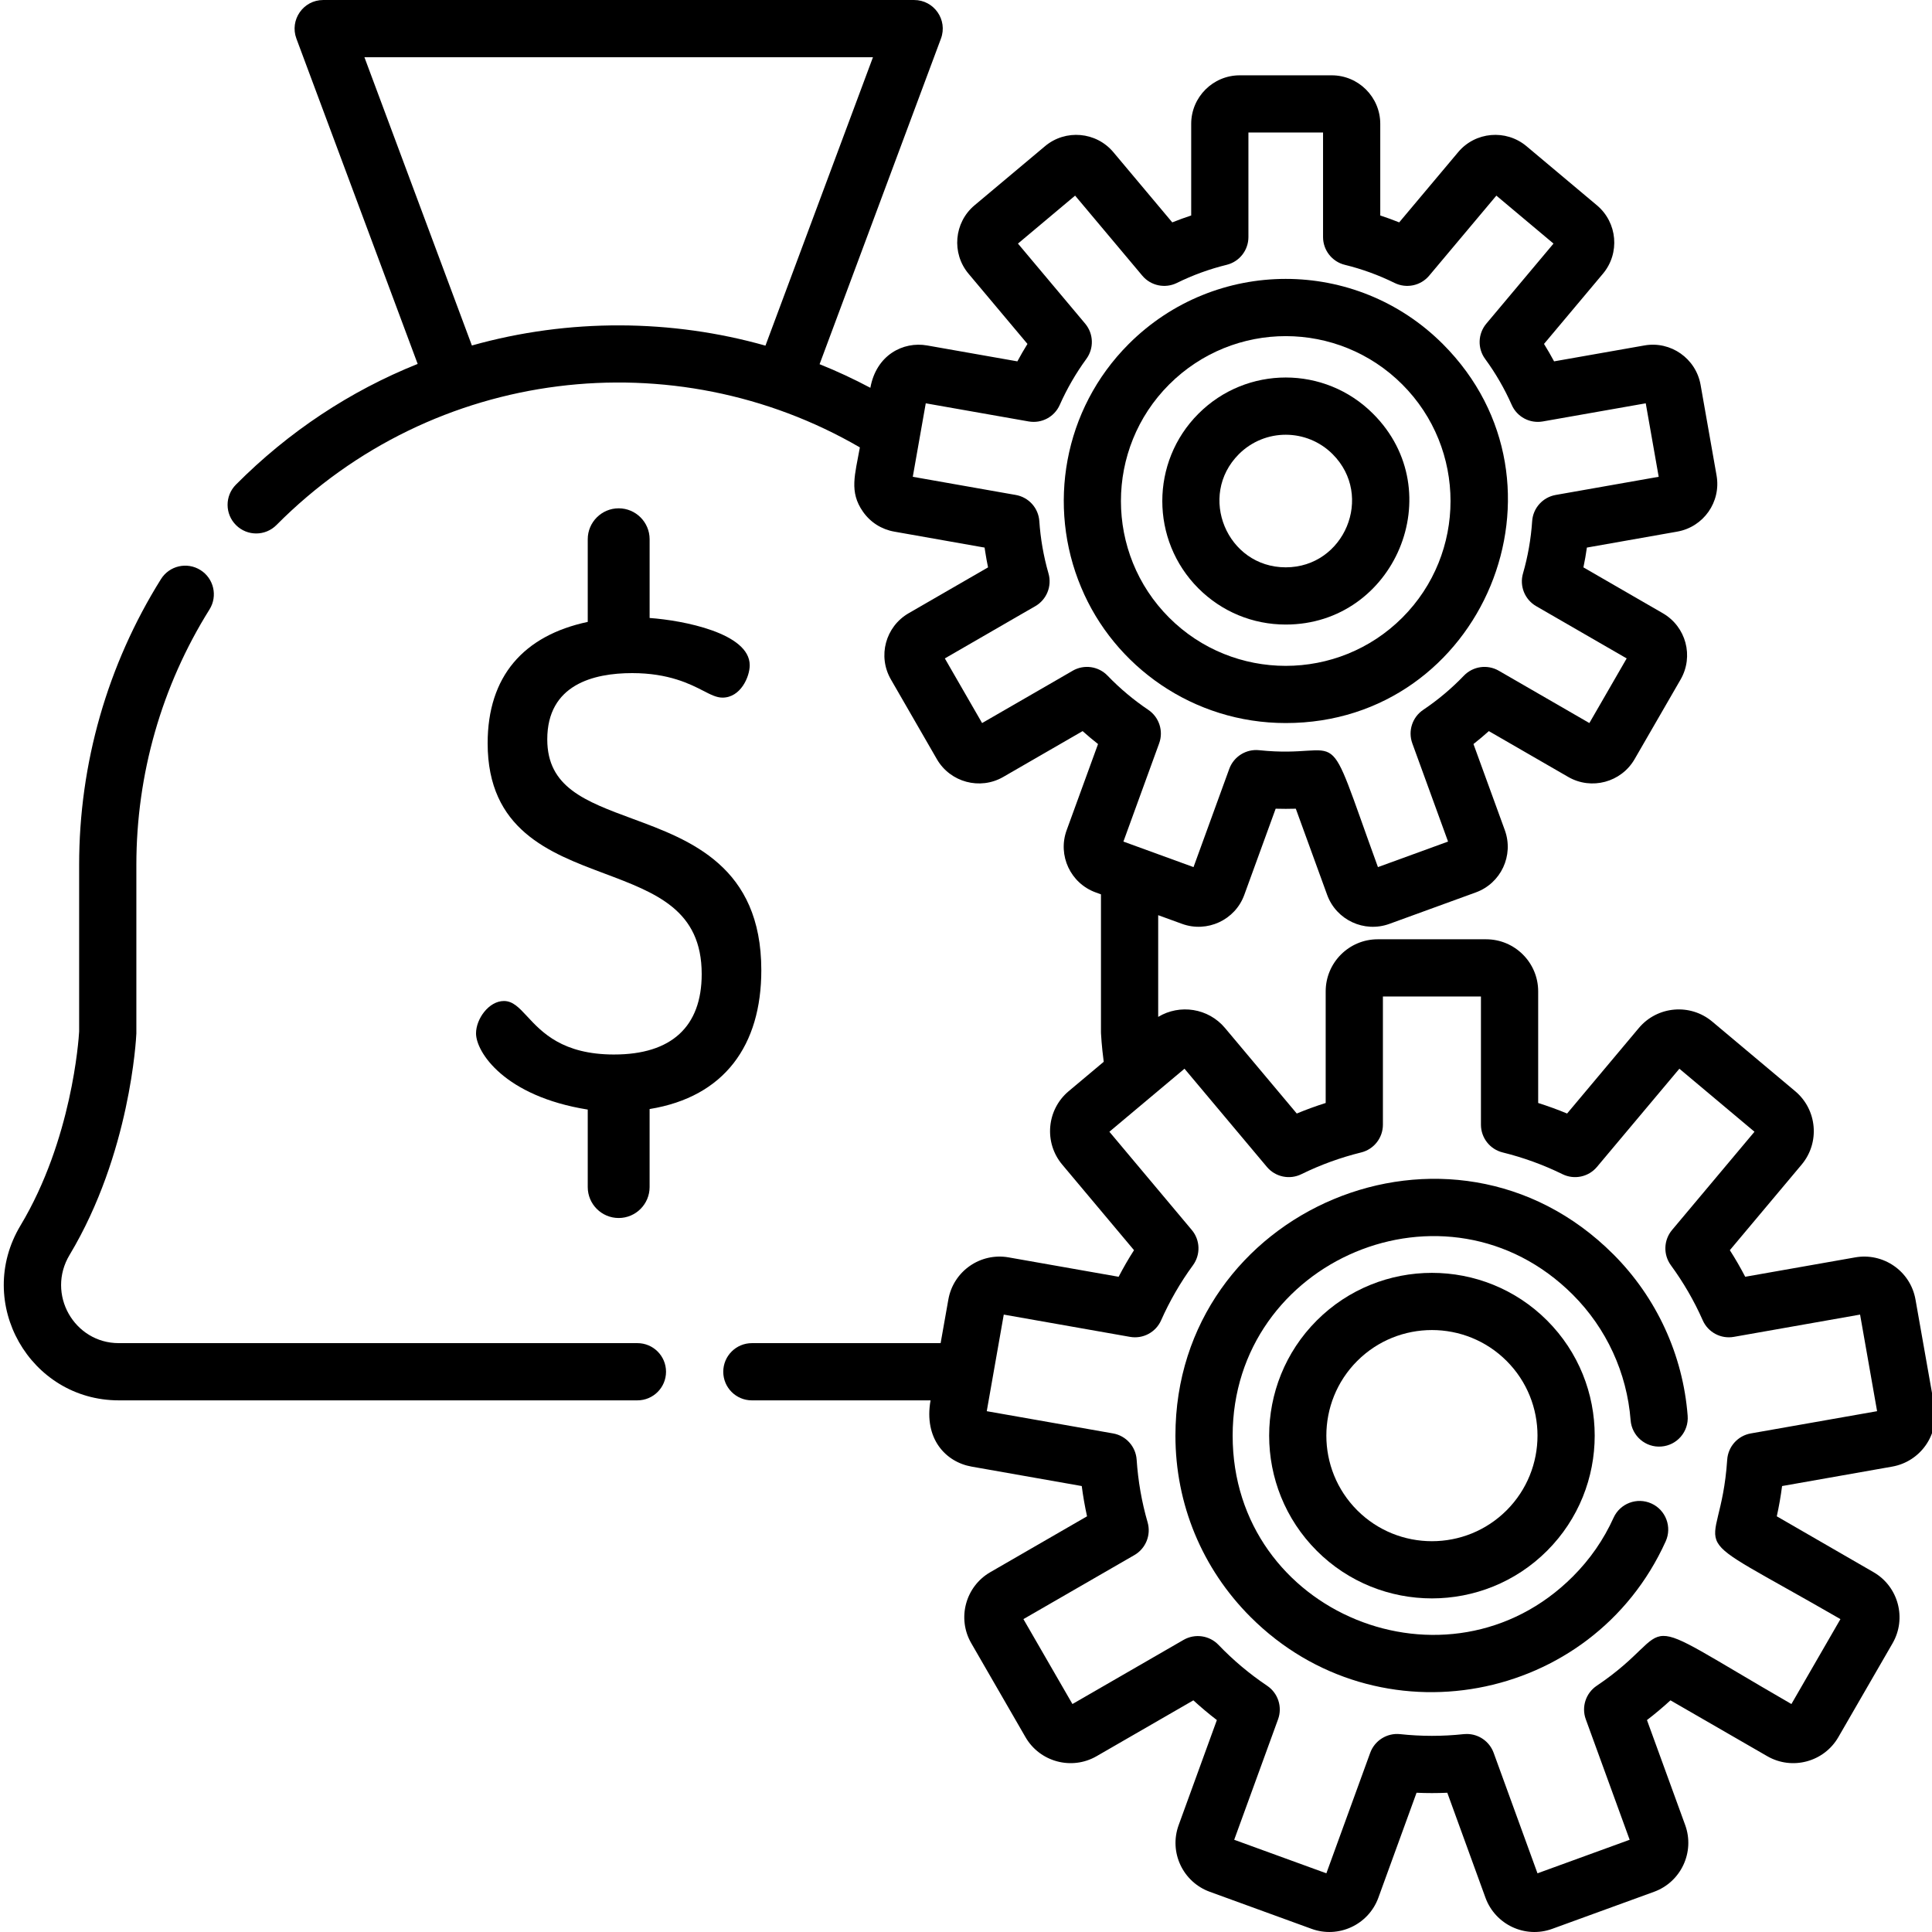
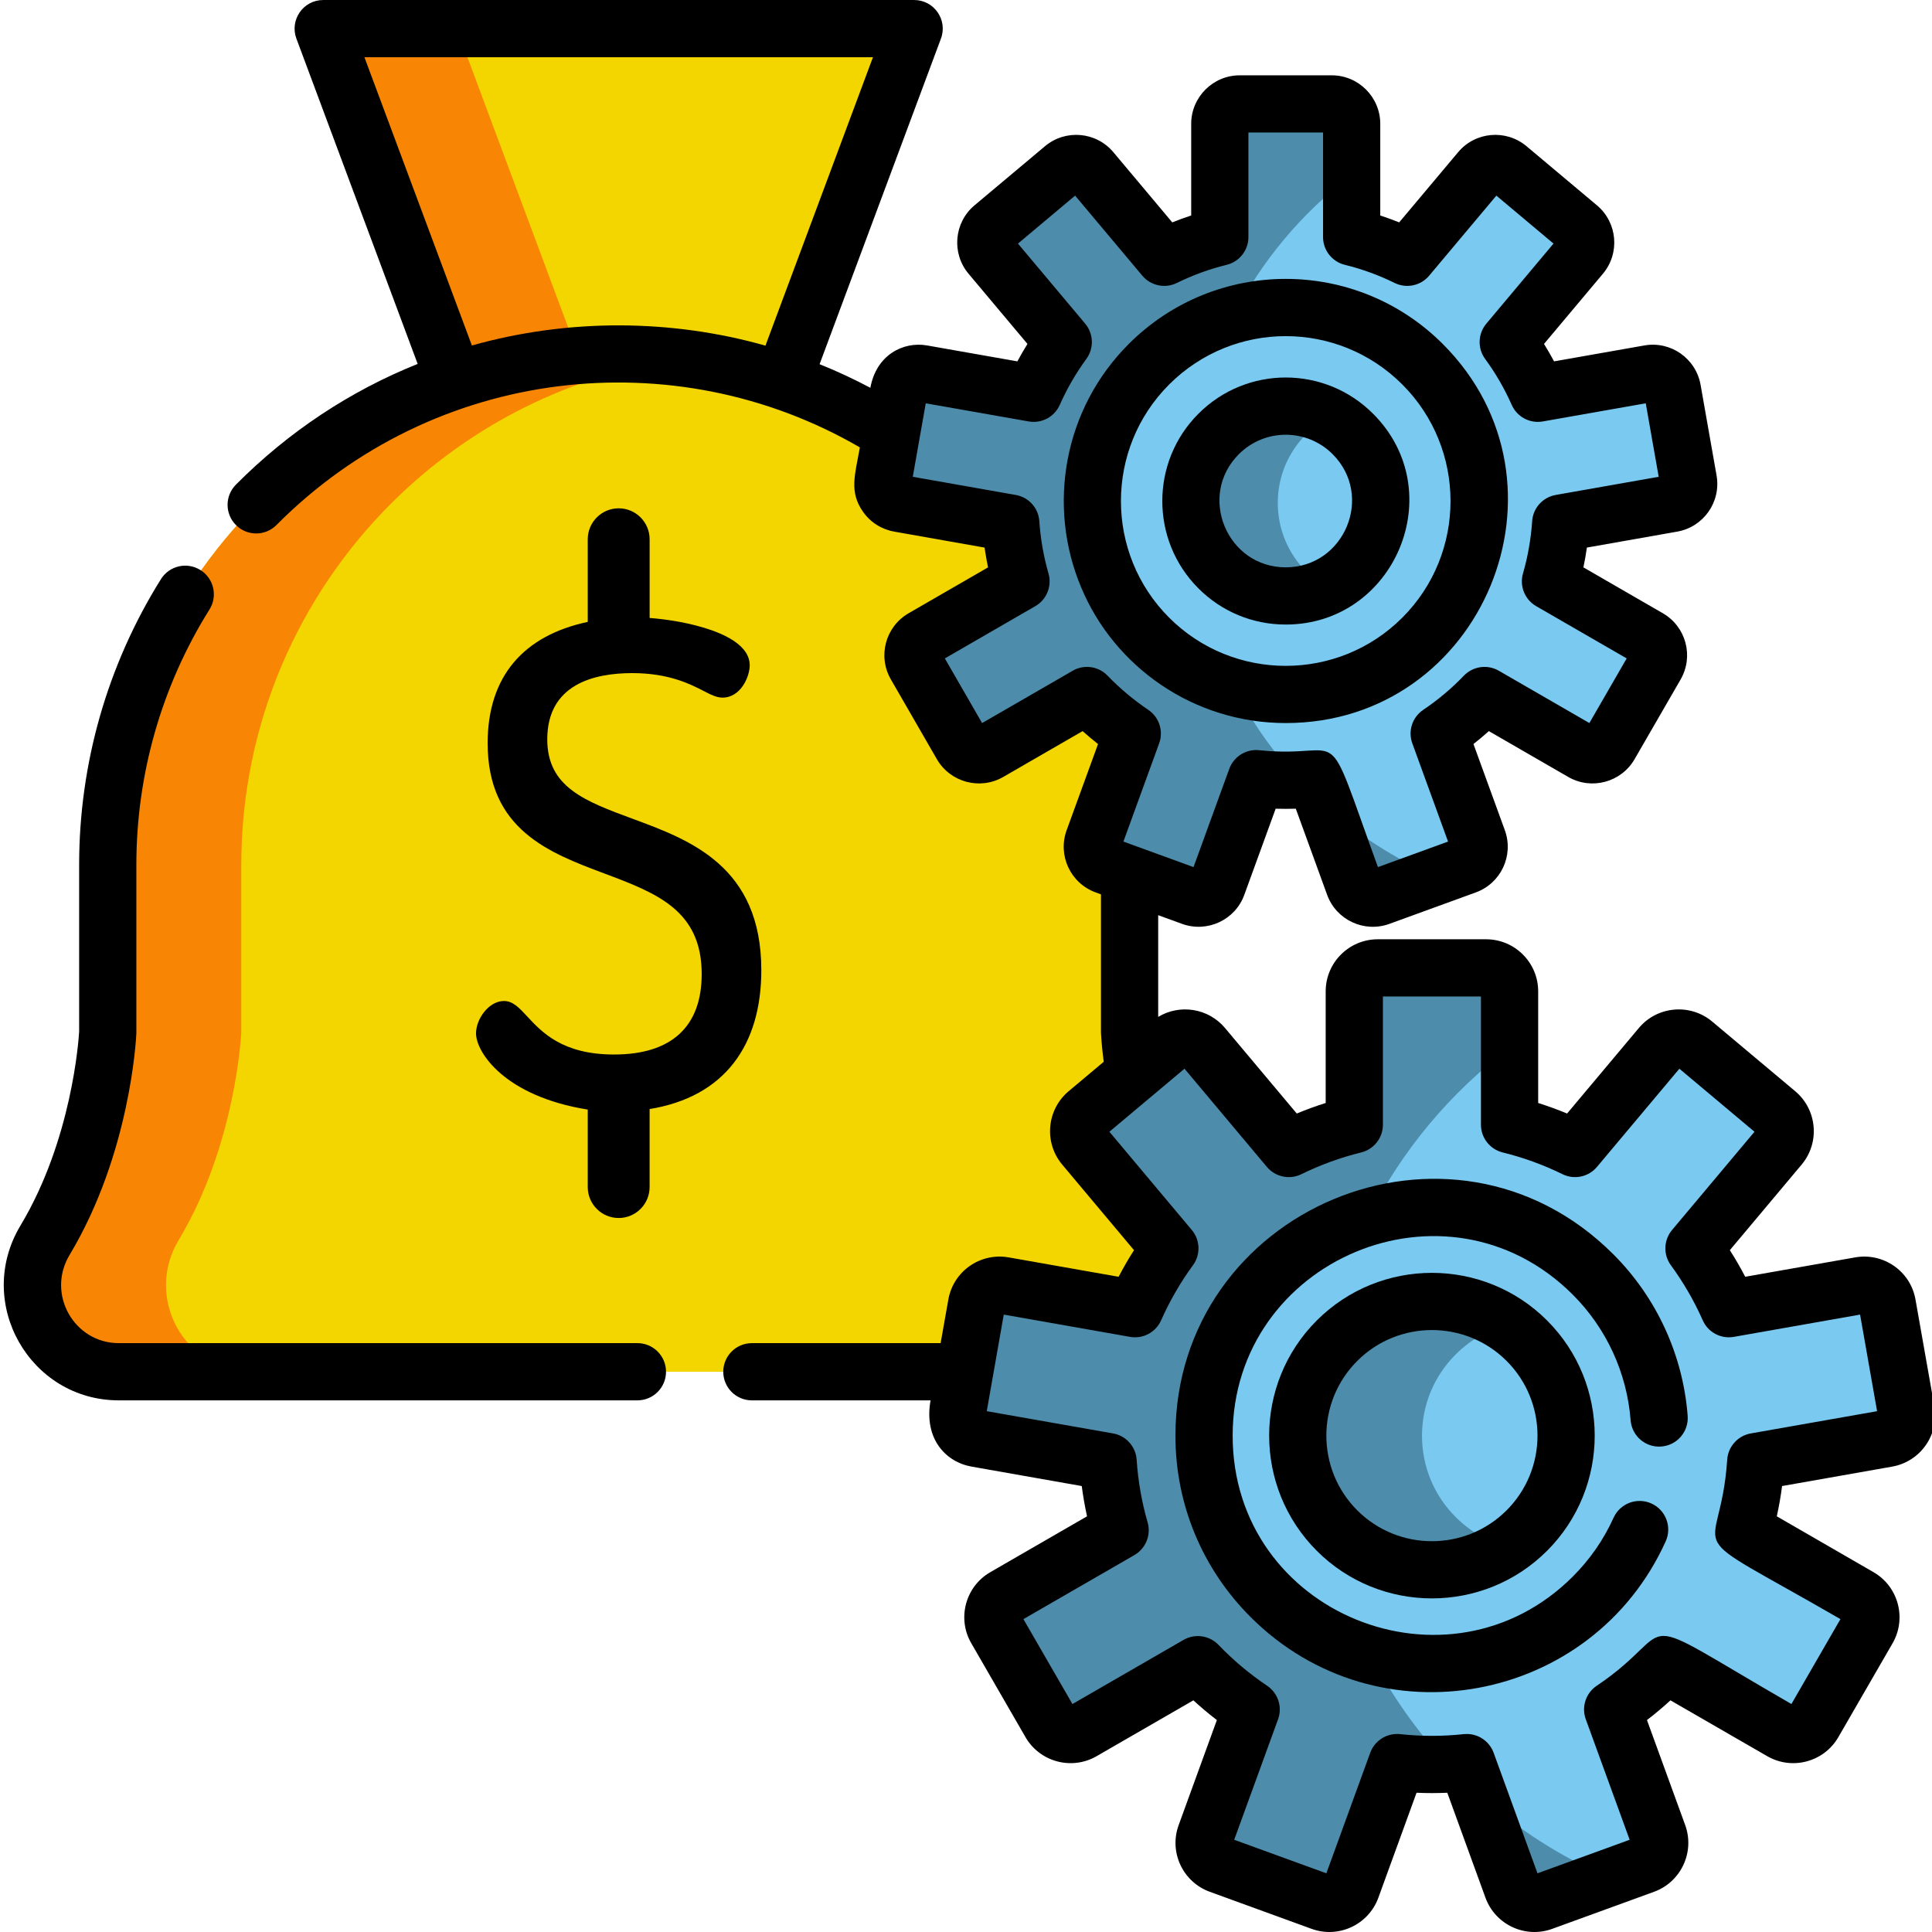
- <svg xmlns="http://www.w3.org/2000/svg" height="511pt" viewBox="0 0 511 512" width="511pt">
-   <path d="m500.922 388.672c7.496-1.316 12.527-8.441 11.203-15.984l-4.996-28.277c-1.34-7.645-8.625-12.504-15.984-11.191l-29.145 5.137c-1.254-2.406-2.609-4.766-4.074-7.047l19.027-22.68c4.891-5.832 4.125-14.547-1.699-19.441l-22-18.461c-5.832-4.891-14.547-4.125-19.441 1.699l-19.016 22.668c-2.508-1.043-5.078-1.973-7.664-2.793v-29.582c0-7.613-6.188-13.801-13.801-13.801h-28.715c-7.613 0-13.797 6.188-13.797 13.801v29.582c-2.602.82-5.148 1.75-7.664 2.793l-19.02-22.668c-4.426-5.277-11.98-6.398-17.703-2.941v-26.953l6.34 2.305c6.59 2.395 14.043-.973 16.48-7.695l8.309-22.828c1.793.051 3.551.051 5.34 0l8.309 22.84c2.43 6.66 9.82 10.098 16.48 7.684l22.91-8.34c6.66-2.414 10.125-9.781 7.695-16.492l-8.312-22.828c1.395-1.102 2.762-2.242 4.074-3.426l21.051 12.152c6.137 3.539 14.023 1.426 17.57-4.711l12.191-21.109c3.555-6.164 1.457-14.008-4.711-17.574l-21.039-12.152c.363-1.738.68-3.488.922-5.246l23.93-4.227c6.984-1.23 11.668-7.867 10.434-14.891l-4.234-24.012c-1.234-6.984-7.918-11.676-14.895-10.434l-23.93 4.215c-.84-1.566-1.73-3.102-2.668-4.621l15.617-18.609c4.562-5.43 3.844-13.559-1.586-18.117l-18.672-15.672c-5.441-4.559-13.57-3.852-18.117 1.586l-15.621 18.602c-1.648-.664-3.328-1.273-5.016-1.828v-24.285c0-7.086-5.773-12.859-12.859-12.859h-24.387c-7.086 0-12.859 5.773-12.859 12.859v24.285c-1.688.555-3.367 1.164-5.016 1.828l-15.609-18.602c-4.559-5.438-12.688-6.145-18.117-1.586l-18.684 15.672c-5.426 4.559-6.137 12.688-1.586 18.117l15.621 18.609c-.941 1.52-1.832 3.055-2.672 4.621l-23.918-4.215c-6.344-1.121-13.48 2.523-15.043 11.223-4.359-2.316-8.848-4.41-13.457-6.258l32.16-86.281c1.859-4.973-1.84-10.23-7.098-10.23h-156.605c-5.312 0-8.941 5.305-7.105 10.23l32.137 86.211c-17.844 7.145-34.211 17.945-48.172 31.996-2.953 2.973-2.934 7.777.039 10.727 2.961 2.953 7.766 2.941 10.715-.031 41.754-42.059 105.516-49.098 154.605-20.57-1.281 7.234-2.895 11.742.82 17.035 1.969 2.82 4.922 4.691 8.297 5.285l22.992 4.066.941.16c.051.375.109.75.172 1.121.211 1.387.465 2.762.746 4.125l-21.039 12.152c-6.148 3.559-8.27 11.387-4.699 17.562l12.18 21.121c3.551 6.137 11.438 8.25 17.574 4.711.188-.109 20.859-12.043 21.047-12.152 1.324 1.184 2.68 2.324 4.086 3.426-2.559 7.043-.887 2.449-8.32 22.84-2.434 6.691 1.039 14.066 7.691 16.48l1.406.516v36.547c0 .109.012.23.012.344.02.375.152 3.113.719 7.48l-9.305 7.805c-5.82 4.895-6.59 13.609-1.695 19.441l19.027 22.68c-1.469 2.281-2.824 4.641-4.078 7.047l-29.145-5.137c-7.43-1.32-14.656 3.605-15.984 11.191l-2.043 11.535h-50.023c-4.188 0-7.582 3.398-7.582 7.582 0 4.188 3.395 7.582 7.582 7.582h47.355c-1.816 10.125 3.953 16.34 10.906 17.562l29.16 5.145c.352 2.699.816 5.371 1.402 8.02l-25.629 14.801c-6.598 3.801-8.867 12.262-5.043 18.844l14.355 24.871c3.801 6.594 12.266 8.855 18.848 5.055l25.648-14.801c2 1.828 4.074 3.578 6.227 5.227l-10.121 27.824c-2.633 7.23 1.137 15.105 8.242 17.684l26.992 9.824c7.059 2.582 15.051-1.031 17.684-8.25l10.121-27.82c2.727.121 5.418.121 8.148 0l10.117 27.82c2.609 7.148 10.535 10.859 17.684 8.25l26.996-9.824c7.145-2.602 10.848-10.535 8.246-17.684l-10.129-27.824c2.152-1.648 4.227-3.398 6.227-5.227l25.652 14.801c6.582 3.801 15.043 1.539 18.844-5.055l14.367-24.871c3.801-6.59 1.535-15.043-5.055-18.844l-25.629-14.801c.586-2.648 1.051-5.32 1.402-8.02zm-376.367-297.113-28.48-76.395h134.77l-28.492 76.434c-24.746-7.004-52.016-7.301-77.797-.039zm159.215 86.195c-3.531 2.051.305-.168-24.004 13.863l-9.875-17.129c25.055-14.477 21.445-12.395 23.98-13.848 3.012-1.742 4.457-5.32 3.488-8.676-1.332-4.625-2.125-9.328-2.426-13.832-.223-3.488-2.801-6.359-6.25-6.965l-1.504-.262-25.781-4.551c3.141-17.809 2.453-13.91 3.438-19.473l27.266 4.805c3.449.605 6.844-1.203 8.25-4.398 1.902-4.277 4.266-8.371 7.035-12.164 2.062-2.809 1.941-6.672-.301-9.352l-17.816-21.219 15.145-12.711 17.805 21.211c2.246 2.68 6.027 3.469 9.16 1.934 4.207-2.074 8.645-3.691 13.195-4.805 3.387-.828 5.77-3.871 5.77-7.359v-27.703h19.777v27.703c0 3.488 2.387 6.531 5.773 7.359 4.547 1.113 8.988 2.73 13.191 4.805 3.137 1.535 6.918.746 9.16-1.934l17.805-21.211 15.145 12.711-17.805 21.219c-2.242 2.68-2.375 6.543-.312 9.352 2.781 3.793 5.145 7.887 7.035 12.164 1.406 3.195 4.805 5.004 8.25 4.398l27.277-4.805 3.43 19.473-27.289 4.812c-3.438.605-6.023 3.477-6.246 6.965-.316 4.691-1.133 9.352-2.426 13.832-.973 3.355.473 6.934 3.496 8.676l23.98 13.848-9.887 17.129-24-13.863c-3.023-1.746-6.848-1.203-9.262 1.316-3.254 3.387-6.875 6.43-10.758 9.039-2.902 1.949-4.094 5.609-2.902 8.887l9.473 26.031-18.582 6.766c-14.926-41.023-7.754-28.473-31.473-30.98-3.457-.371-6.73 1.672-7.926 4.945l-9.473 26.035c-11.258-4.098-7.148-2.602-18.582-6.766 8.184-22.504 6.254-17.203 9.473-26.031 1.195-3.277 0-6.938-2.891-8.887-3.695-2.48-7.426-5.562-10.77-9.039-2.414-2.52-6.234-3.062-9.258-1.316zm203.465 251.328-12.992 22.504c-45.098-26.031-28.332-20.484-51.59-4.844-2.895 1.941-4.098 5.613-2.902 8.887l11.625 31.93-24.426 8.887-11.617-31.93c-1.102-3.02-3.961-4.992-7.117-4.992-.273 0-.547.02-.809.039-5.609.605-11.254.605-16.863 0-3.469-.363-6.734 1.68-7.926 4.953l-11.617 31.93-24.426-8.887 11.625-31.93c1.195-3.273-.008-6.945-2.898-8.887-4.66-3.133-9-6.773-12.891-10.836-2.418-2.52-6.25-3.055-9.262-1.316l-29.441 16.996-12.992-22.504 29.422-16.977c3.012-1.746 4.457-5.328 3.488-8.684-1.559-5.367-2.527-10.949-2.902-16.582-.23-3.477-2.809-6.359-6.246-6.965l-33.477-5.895c3.672-20.855 2.266-12.879 4.508-25.598l33.457 5.902c3.438.609 6.844-1.211 8.25-4.406 2.18-4.93 5.078-10.008 8.43-14.57 2.062-2.82 1.934-6.68-.312-9.352-21.539-25.672-17.758-21.164-21.836-26.031 3.789-3.195 15.859-13.316 19.906-16.703l21.836 26.023c2.234 2.668 6.027 3.469 9.148 1.922 5.047-2.477 10.363-4.41 15.824-5.754 3.387-.828 5.773-3.871 5.773-7.359v-33.969h25.98v33.969c0 3.488 2.387 6.531 5.773 7.359 5.461 1.344 10.777 3.277 15.824 5.754 3.133 1.547 6.914.746 9.148-1.922l21.84-26.023 19.906 16.703-21.84 26.031c-2.242 2.672-2.375 6.531-.312 9.352 3.324 4.543 6.168 9.445 8.43 14.57 1.406 3.195 4.812 5.016 8.25 4.406l33.457-5.902 4.508 25.598-33.473 5.895c-3.438.605-6.016 3.488-6.25 6.965-1.871 28.199-14.938 16.309 30.008 42.242zm0 0" />
-   <path d="m427.039 332.391c-42.977-42.973-116.039-11.934-116.039 48.066 0 18.156 7.07 35.227 19.91 48.066 33.707 33.703 90.531 23.055 110.016-20.051 1.723-3.816.027-8.309-3.785-10.031-3.816-1.727-8.309-.031-10.035 3.785-2.617 5.793-6.246 11.031-10.789 15.57-32.941 32.945-90.152 9.898-90.152-37.34 0-46.59 56.746-70.746 90.152-37.344 8.906 8.906 14.344 20.719 15.312 33.258.32 4.172 3.965 7.309 8.141 6.973 4.176-.32 7.301-3.965 6.977-8.141-1.242-16.141-8.242-31.348-19.707-42.812zm0 0" />
-   <path d="m348.457 349.941c-16.824 16.828-16.824 44.207 0 61.031v.004c16.824 16.82 44.207 16.824 61.035-.004 16.828-16.824 16.828-44.207 0-61.031-16.828-16.828-44.207-16.824-61.035 0zm50.312 50.309c-10.914 10.914-28.672 10.914-39.59 0-10.91-10.914-10.91-28.672 0-39.586 10.914-10.914 28.676-10.918 39.59 0 10.914 10.914 10.914 28.672 0 39.586zm0 0" />
-   <path d="m381.855 91.164c-23.07-23.051-60.281-22.957-83.234 0-17.398 17.398-21.605 43.066-12.617 64.461 8.754 21.039 29.754 35.992 54.23 35.992 52.242 0 78.586-63.477 41.621-100.453zm-72.52 10.727c17.133-17.113 44.746-17.051 61.793 0 17.035 17.035 17.035 44.758 0 61.793s-44.758 17.035-61.793 0c-17.035-17.035-17.035-44.758 0-61.793zm0 0" />
-   <path d="m363.375 109.645c-12.781-12.801-33.5-12.805-46.285 0-12.758 12.758-12.758 33.523 0 46.281 6.18 6.18 14.398 9.586 23.145 9.586 28.879 0 43.816-35.211 23.141-55.867zm-35.566 10.715c6.922-6.902 18.02-6.828 24.852 0 11.059 11.074 3.117 29.988-12.426 29.988-15.574 0-23.457-18.941-12.426-29.988zm0 0" />
-   <path d="m168.422 355.945h-137.445c-11.809 0-19.27-13.004-13.031-23.387 16.086-26.809 17.633-57.371 17.691-58.656v-44.695c0-24.023 6.703-47.438 19.383-67.699 2.223-3.547 1.141-8.23-2.406-10.441-3.551-2.227-8.23-1.156-10.457 2.406-14.184 22.676-21.684 48.859-21.684 75.734v44.16c-.121 2.172-1.922 28.703-15.531 51.387-12.336 20.547 2.523 46.355 26.035 46.355h137.445c4.188 0 7.582-3.395 7.582-7.582 0-4.184-3.395-7.582-7.582-7.582zm0 0" />
-   <path d="m162.262 279.457c-13.688 0-19.133-5.871-23.109-10.16-2.086-2.246-3.734-4.02-6.109-4.02-3.98 0-7.391 4.719-7.391 8.582 0 4.945 7.5 16.648 29.605 20.191v20.535c0 4.523 3.676 8.199 8.199 8.199 4.52 0 8.195-3.68 8.195-8.199v-20.676c19.875-3.23 29.605-16.926 29.605-36.797 0-27.531-18.867-34.5-34.027-40.098-12.684-4.684-22.699-8.379-22.699-21.074 0-14.512 12.242-17.559 22.512-17.559 9.719 0 15.41 2.93 18.812 4.676 1.969 1.016 3.523 1.82 5.109 1.82 4.805 0 7.219-5.504 7.219-8.586 0-8.508-17.652-11.887-26.527-12.52v-20.867c0-4.52-3.68-8.195-8.199-8.195s-8.199 3.676-8.199 8.195v21.906c-17 3.621-26.527 14.41-26.527 32.156 0 22.902 16.359 29.047 30.793 34.465 13.914 5.227 25.934 9.742 25.934 26.707 0 13.945-8.02 21.316-23.195 21.316zm0 0" />
+ <svg xmlns="http://www.w3.org/2000/svg" version="1.1" width="512" height="512" x="0" y="0" viewBox="0 0 511 512" style="enable-background:new 0 0 512 512" xml:space="preserve" class="">
+   <g>
+     <path d="m239.066 14.828-52.625 141.168h-45.961l-52.621-141.168c-1.305-3.508 1.285-7.238 5.023-7.238h141.156c3.742 0 6.328 3.73 5.027 7.238zm0 0" fill="#f3d500" data-original="#a86000" style="" class="" />
+     <path d="m175.871 155.992h-35.387l-52.621-141.168c-1.305-3.508 1.285-7.238 5.023-7.238h35.387c-3.742 0-6.328 3.73-5.027 7.238zm0 0" fill="#f88604" data-original="#7c3f2c" style="" class="" />
+     <path d="m295.945 363.535h-264.965c-17.895 0-28.734-19.523-19.535-34.871 15.289-25.469 16.613-55.102 16.613-55.102v-44.352c0-37.387 15.152-71.234 39.66-95.73 24.496-24.508 58.355-39.664 95.742-39.664 5.996 0 11.898.395 17.695 1.152 66.41 8.664 117.699 65.465 117.699 134.242v44.352s1.336 29.633 16.609 55.102c9.211 15.348-1.625 34.871-19.52 34.871zm0 0" fill="#f3d500" data-original="#ca7400" style="" class="" />
+     <path d="m46.836 328.66c-9.199 15.348 1.637 34.871 19.531 34.871h-35.383c-17.895 0-28.734-19.523-19.535-34.871 15.289-25.465 16.613-55.098 16.613-55.098v-44.355c0-37.387 15.152-71.234 39.66-95.73 24.496-24.508 58.355-39.664 95.742-39.664 5.996 0 11.902.395 17.695 1.156-30.312 3.949-57.488 17.934-78.051 38.508-24.508 24.496-39.664 58.344-39.664 95.73v44.355s-1.324 29.633-16.609 55.098zm0 0" fill="#f88604" data-original="#b96a00" style="" class="" />
+     <path d="m442.375 133.91-29.418 5.184c-.348 5.301-1.273 10.441-2.699 15.371l25.863 14.93c2.512 1.453 3.375 4.664 1.922 7.176l-12.133 21.02c-1.453 2.512-4.664 3.375-7.176 1.922l-25.883-14.934c-3.605 3.75-7.602 7.125-11.945 10.031l10.223 28.074c.988 2.727-.422 5.734-3.145 6.73l-7.965 2.898-14.84 5.398c-2.727.992-5.742-.41-6.734-3.137l-7.602-20.906-2.617-7.168c-1.449.152-2.91.266-4.391.332-1.129.062-2.266.086-3.41.086-2.629 0-5.238-.145-7.801-.418l-10.219 28.078c-.988 2.723-4.008 4.125-6.73 3.137l-22.805-8.297c-2.727-1-4.137-4.008-3.145-6.734l10.219-28.074c-4.34-2.906-8.34-6.281-11.945-10.031l-25.879 14.934c-2.512 1.453-5.723.59-7.176-1.922l-12.133-21.02c-1.453-2.512-.59-5.723 1.922-7.176l25.863-14.926c-1.43-4.93-2.344-10.074-2.703-15.371l-29.418-5.188c-2.859-.504-4.766-3.23-4.262-6.094l4.211-23.898c.504-2.852 3.23-4.766 6.094-4.262l29.398 5.188c2.129-4.805 4.754-9.324 7.82-13.508l-19.207-22.883c-1.863-2.23-1.574-5.535.648-7.406l18.594-15.602c2.219-1.863 5.535-1.574 7.398.648l19.199 22.879c4.629-2.281 9.543-4.082 14.672-5.34v-29.859c0-2.906 2.348-5.258 5.254-5.258h24.262c2.906 0 5.258 2.352 5.258 5.258v29.859c5.125 1.258 10.039 3.059 14.668 5.34l19.199-22.879c1.863-2.223 5.18-2.512 7.398-.648l18.594 15.602c2.223 1.871 2.512 5.176.648 7.406l-19.207 22.883c3.07 4.184 5.691 8.707 7.82 13.508l29.406-5.188c2.855-.504 5.582 1.41 6.086 4.262l4.211 23.898c.5 2.863-1.402 5.59-4.266 6.094zm0 0" fill="#7ac9f0" data-original="#1980f9" style="" class="" />
+     <path d="m326.102 84.281c-7.336 14.605-11.477 31.105-11.477 48.57 0 8.934 1.078 17.605 3.121 25.91 2.043 8.305 5.043 16.227 8.867 23.648 4.609 8.945 10.422 17.152 17.227 24.422-1.129.066-2.27.086-3.41.086-2.633 0-5.238-.141-7.805-.414l-10.215 28.074c-.988 2.727-4.012 4.129-6.738 3.129l-22.801-8.293c-2.73-1-4.133-4.008-3.145-6.738l10.219-28.07c-4.336-2.902-8.336-6.281-11.945-10.031l-25.879 14.934c-2.508 1.453-5.727.594-7.184-1.914l-12.129-21.02c-1.453-2.512-.586-5.727 1.926-7.184l25.867-14.922c-1.438-4.938-2.348-10.074-2.707-15.367l-29.41-5.195c-2.867-.5-4.77-3.23-4.27-6.086l4.215-23.898c.5-2.859 3.227-4.773 6.086-4.262l29.398 5.184c2.133-4.805 4.762-9.324 7.828-13.508l-19.207-22.879c-1.867-2.238-1.574-5.543.641-7.41l18.598-15.598c2.215-1.867 5.531-1.574 7.402.641l19.191 22.891c4.629-2.285 9.543-4.09 14.672-5.348v-29.855c0-2.914 2.348-5.262 5.262-5.262h24.258c2.91 0 5.258 2.348 5.258 5.262v12.531c-13.281 10.008-24.18 22.984-31.703 37.973zm0 0" fill="#4d8cab" data-original="#285fb3" style="" class="" />
+     <path d="m380.02 232.305-14.844 5.402c-2.719 1-5.738-.402-6.727-3.129l-7.609-20.91c8.609 7.684 18.445 14.008 29.18 18.637zm0 0" fill="#4d8cab" data-original="#285fb3" style="" class="" />
+     <path d="m391.461 133.277c0 23.734-16.199 43.676-38.141 49.383-.094.027-.195.055-.289.07-4.035 1.035-8.254 1.582-12.605 1.582-4.785 0-9.414-.66-13.805-1.898-21.48-6.016-37.227-25.734-37.227-49.137 0-23.215 15.496-42.816 36.723-49 4.535-1.332 9.348-2.043 14.312-2.043 4.348 0 8.566.547 12.602 1.582.094.016.195.043.289.066 21.941 5.707 38.141 25.656 38.141 49.395zm0 0" fill="#7ac9f0" data-original="#63a6fd" style="" class="" />
+     <path d="m366.223 133.277c0 6.887-2.684 13.363-7.555 18.234-1.938 1.93-4.129 3.52-6.484 4.723-.633.336-1.273.625-1.922.898-3.086 1.273-6.41 1.93-9.836 1.93-6.887 0-13.363-2.684-18.234-7.555-4.879-4.867-7.559-11.344-7.559-18.23 0-6.895 2.684-13.371 7.559-18.242 4.871-4.871 11.348-7.555 18.234-7.555 3.426 0 6.75.668 9.836 1.934.648.27 1.289.562 1.922.895 2.359 1.207 4.547 2.793 6.484 4.727 4.871 4.871 7.555 11.348 7.555 18.242zm0 0" fill="#7ac9f0" data-original="#1980f9" style="" class="" />
+     <path d="m326.613 182.41c-21.477-6.012-37.223-25.738-37.223-49.137 0-23.215 15.496-42.797 36.711-48.992-7.336 14.605-11.477 31.105-11.477 48.57 0 8.934 1.074 17.605 3.121 25.91 2.043 8.301 5.043 16.227 8.867 23.648zm0 0" fill="#7ac9f0" data-original="#4395fb" style="" class="" />
+     <path d="m345.688 151.512c1.934 1.934 4.129 3.52 6.5 4.727-.641.328-1.281.621-1.926.891-3.086 1.273-6.41 1.938-9.836 1.938-6.891 0-13.367-2.688-18.234-7.555-4.883-4.871-7.566-11.348-7.566-18.238 0-6.891 2.684-13.367 7.566-18.234 4.867-4.871 11.344-7.555 18.234-7.555 3.422 0 6.75.664 9.836 1.926.641.281 1.281.562 1.926.902-2.371 1.203-4.566 2.793-6.5 4.727-4.879 4.867-7.562 11.348-7.562 18.234 0 6.891 2.684 13.367 7.562 18.238zm0 0" fill="#4d8cab" data-original="#285fb3" style="" class="" />
+     <path d="m499.672 381.238-34.801 6.133c-.414 6.27-1.508 12.352-3.195 18.184l30.594 17.66c2.973 1.719 3.996 5.52 2.277 8.488l-14.355 24.867c-1.719 2.969-5.52 3.992-8.488 2.273l-30.617-17.668c-4.266 4.434-8.996 8.43-14.129 11.863l12.09 33.215c1.172 3.223-.496 6.781-3.723 7.965l-9.418 3.426-17.559 6.387c-3.223 1.172-6.793-.484-7.965-3.707l-8.996-24.734-3.094-8.48c-1.719.184-3.445.312-5.195.395-1.332.07-2.676.102-4.031.102-3.113 0-6.195-.172-9.23-.496l-12.086 33.215c-1.176 3.223-4.742 4.879-7.965 3.707l-26.977-9.812c-3.227-1.184-4.895-4.742-3.719-7.965l12.086-33.215c-5.133-3.438-9.863-7.43-14.129-11.867l-30.617 17.668c-2.969 1.719-6.77.699-8.488-2.273l-14.355-24.863c-1.719-2.973-.695-6.773 2.277-8.492l30.594-17.656c-1.688-5.832-2.77-11.918-3.195-18.184l-34.797-6.133c-3.387-.598-5.641-3.824-5.047-7.207l4.984-28.273c.598-3.375 3.82-5.641 7.207-5.043l34.777 6.137c2.52-5.68 5.621-11.027 9.25-15.98l-22.723-27.066c-2.203-2.641-1.859-6.551.77-8.766l21.992-18.453c2.629-2.207 6.551-1.863 8.754.766l22.711 27.07c5.48-2.699 11.293-4.832 17.355-6.32v-35.324c0-3.438 2.781-6.215 6.215-6.215h28.707c3.438 0 6.215 2.777 6.215 6.215v35.324c6.066 1.488 11.879 3.621 17.355 6.32l22.711-27.07c2.203-2.625 6.125-2.969 8.754-.766l21.992 18.453c2.629 2.215 2.973 6.125.77 8.766l-22.719 27.066c3.629 4.953 6.73 10.301 9.25 15.98l34.789-6.137c3.375-.594 6.598 1.668 7.195 5.047l4.984 28.27c.594 3.387-1.656 6.609-5.043 7.207zm0 0" fill="#7ac9f0" data-original="#1980f9" style="" class="" />
+     <path d="m362.125 322.527c-8.68 17.281-13.578 36.797-13.578 57.457 0 10.57 1.273 20.832 3.691 30.652 2.414 9.824 5.965 19.195 10.488 27.977 5.453 10.582 12.332 20.289 20.379 28.891-1.336.074-2.688.102-4.035.102-3.113 0-6.199-.168-9.234-.488l-12.086 33.211c-1.168 3.227-4.742 4.883-7.969 3.699l-26.977-9.809c-3.227-1.184-4.883-4.742-3.715-7.969l12.086-33.211c-5.129-3.434-9.859-7.43-14.129-11.867l-30.613 17.664c-2.969 1.723-6.773.707-8.496-2.262l-14.352-24.867c-1.723-2.969-.691-6.773 2.277-8.496l30.598-17.652c-1.695-5.84-2.777-11.918-3.199-18.18l-34.793-6.148c-3.395-.59-5.645-3.816-5.051-7.199l4.988-28.273c.59-3.379 3.816-5.645 7.199-5.039l34.777 6.133c2.52-5.684 5.629-11.031 9.258-15.98l-22.719-27.062c-2.211-2.648-1.867-6.559.758-8.77l21.996-18.449c2.625-2.211 6.547-1.863 8.758.758l22.703 27.078c5.477-2.703 11.289-4.836 17.359-6.328v-35.316c0-3.445 2.777-6.223 6.223-6.223h28.695c3.445 0 6.223 2.777 6.223 6.223v14.824c-15.711 11.84-28.605 27.191-37.504 44.922zm0 0" fill="#4d8cab" data-original="#285fb3" style="" class="" />
+     <path d="m425.906 497.641-17.562 6.387c-3.215 1.184-6.789-.473-7.957-3.699l-9-24.738c10.184 9.09 21.816 16.57 34.52 22.051zm0 0" fill="#4d8cab" data-original="#285fb3" style="" class="" />
+     <path d="m439.441 380.488c0 28.078-19.164 51.672-45.121 58.422-.113.031-.234.062-.344.082-4.77 1.223-9.766 1.871-14.91 1.871-5.66 0-11.137-.781-16.332-2.246-25.41-7.113-44.039-30.441-44.039-58.125 0-27.465 18.336-50.648 43.441-57.969 5.367-1.578 11.059-2.414 16.93-2.414 5.148 0 10.141.645 14.91 1.867.109.02.23.051.344.082 25.957 6.75 45.121 30.352 45.121 58.43zm0 0" fill="#7ac9f0" data-original="#63a6fd" style="" class="" />
+     <path d="m409.582 380.488c0 8.148-3.172 15.809-8.934 21.57-2.297 2.285-4.883 4.164-7.672 5.59-.75.395-1.508.738-2.273 1.062-3.648 1.504-7.582 2.281-11.637 2.281-8.145 0-15.805-3.172-21.566-8.934-5.773-5.762-8.945-13.422-8.945-21.57 0-8.156 3.172-15.816 8.945-21.578 5.762-5.762 13.422-8.938 21.566-8.938 4.055 0 7.988.789 11.637 2.285.766.324 1.523.668 2.273 1.062 2.789 1.426 5.375 3.305 7.672 5.59 5.762 5.762 8.934 13.422 8.934 21.578zm0 0" fill="#7ac9f0" data-original="#1980f9" style="" class="" />
+     <path d="m362.727 438.613c-25.402-7.109-44.035-30.445-44.035-58.125 0-27.465 18.336-50.633 43.434-57.961-8.68 17.281-13.578 36.797-13.578 57.457 0 10.57 1.273 20.832 3.691 30.652 2.414 9.824 5.965 19.195 10.488 27.977zm0 0" fill="#7ac9f0" data-original="#4395fb" style="" class="" />
+     <path d="m385.293 402.062c2.289 2.289 4.883 4.164 7.688 5.59-.758.387-1.516.734-2.277 1.055-3.648 1.504-7.586 2.289-11.633 2.289-8.152 0-15.816-3.176-21.574-8.934-5.773-5.762-8.949-13.422-8.949-21.574 0-8.152 3.176-15.812 8.949-21.574 5.758-5.758 13.422-8.934 21.574-8.934 4.047 0 7.984.781 11.633 2.273.762.336 1.52.668 2.277 1.066-2.801 1.43-5.398 3.305-7.688 5.594-5.773 5.762-8.949 13.422-8.949 21.574 0 8.148 3.176 15.812 8.949 21.574zm0 0" fill="#4d8cab" data-original="#285fb3" style="" class="" />
+     <path d="m500.922 388.672c7.496-1.316 12.527-8.441 11.203-15.984l-4.996-28.277c-1.34-7.645-8.625-12.504-15.984-11.191l-29.145 5.137c-1.254-2.406-2.609-4.766-4.074-7.047l19.027-22.68c4.891-5.832 4.125-14.547-1.699-19.441l-22-18.461c-5.832-4.891-14.547-4.125-19.441 1.699l-19.016 22.668c-2.508-1.043-5.078-1.973-7.664-2.793v-29.582c0-7.613-6.188-13.801-13.801-13.801h-28.715c-7.613 0-13.797 6.188-13.797 13.801v29.582c-2.602.82-5.148 1.75-7.664 2.793l-19.02-22.668c-4.426-5.277-11.98-6.398-17.703-2.941v-26.953l6.34 2.305c6.59 2.395 14.043-.973 16.48-7.695l8.309-22.828c1.793.051 3.551.051 5.34 0l8.309 22.84c2.43 6.66 9.82 10.098 16.48 7.684l22.91-8.34c6.66-2.414 10.125-9.781 7.695-16.492l-8.312-22.828c1.395-1.102 2.762-2.242 4.074-3.426l21.051 12.152c6.137 3.539 14.023 1.426 17.57-4.711l12.191-21.109c3.555-6.164 1.457-14.008-4.711-17.574l-21.039-12.152c.363-1.738.68-3.488.922-5.246l23.93-4.227c6.984-1.23 11.668-7.867 10.434-14.891l-4.234-24.012c-1.234-6.984-7.918-11.676-14.895-10.434l-23.93 4.215c-.84-1.566-1.73-3.102-2.668-4.621l15.617-18.609c4.562-5.43 3.844-13.559-1.586-18.117l-18.672-15.672c-5.441-4.559-13.57-3.852-18.117 1.586l-15.621 18.602c-1.648-.664-3.328-1.273-5.016-1.828v-24.285c0-7.086-5.773-12.859-12.859-12.859h-24.387c-7.086 0-12.859 5.773-12.859 12.859v24.285c-1.688.555-3.367 1.164-5.016 1.828l-15.609-18.602c-4.559-5.438-12.688-6.145-18.117-1.586l-18.684 15.672c-5.426 4.559-6.137 12.688-1.586 18.117l15.621 18.609c-.941 1.52-1.832 3.055-2.672 4.621l-23.918-4.215c-6.344-1.121-13.48 2.523-15.043 11.223-4.359-2.316-8.848-4.41-13.457-6.258l32.16-86.281c1.859-4.973-1.84-10.23-7.098-10.23h-156.605c-5.312 0-8.941 5.305-7.105 10.23l32.137 86.211c-17.844 7.145-34.211 17.945-48.172 31.996-2.953 2.973-2.934 7.777.039 10.727 2.961 2.953 7.766 2.941 10.715-.031 41.754-42.059 105.516-49.098 154.605-20.57-1.281 7.234-2.895 11.742.82 17.035 1.969 2.82 4.922 4.691 8.297 5.285l22.992 4.066.941.16c.051.375.109.75.172 1.121.211 1.387.465 2.762.746 4.125l-21.039 12.152c-6.148 3.559-8.27 11.387-4.699 17.562l12.18 21.121c3.551 6.137 11.438 8.25 17.574 4.711.188-.109 20.859-12.043 21.047-12.152 1.324 1.184 2.68 2.324 4.086 3.426-2.559 7.043-.887 2.449-8.32 22.84-2.434 6.691 1.039 14.066 7.691 16.48l1.406.516v36.547c0 .109.012.23.012.344.02.375.152 3.113.719 7.48l-9.305 7.805c-5.82 4.895-6.59 13.609-1.695 19.441l19.027 22.68c-1.469 2.281-2.824 4.641-4.078 7.047l-29.145-5.137c-7.43-1.32-14.656 3.605-15.984 11.191l-2.043 11.535h-50.023c-4.188 0-7.582 3.398-7.582 7.582 0 4.188 3.395 7.582 7.582 7.582h47.355c-1.816 10.125 3.953 16.34 10.906 17.562l29.16 5.145c.352 2.699.816 5.371 1.402 8.02l-25.629 14.801c-6.598 3.801-8.867 12.262-5.043 18.844l14.355 24.871c3.801 6.594 12.266 8.855 18.848 5.055l25.648-14.801c2 1.828 4.074 3.578 6.227 5.227l-10.121 27.824c-2.633 7.23 1.137 15.105 8.242 17.684l26.992 9.824c7.059 2.582 15.051-1.031 17.684-8.25l10.121-27.82c2.727.121 5.418.121 8.148 0l10.117 27.82c2.609 7.148 10.535 10.859 17.684 8.25l26.996-9.824c7.145-2.602 10.848-10.535 8.246-17.684l-10.129-27.824c2.152-1.648 4.227-3.398 6.227-5.227l25.652 14.801c6.582 3.801 15.043 1.539 18.844-5.055l14.367-24.871c3.801-6.59 1.535-15.043-5.055-18.844l-25.629-14.801c.586-2.648 1.051-5.32 1.402-8.02zm-376.367-297.113-28.48-76.395h134.77l-28.492 76.434c-24.746-7.004-52.016-7.301-77.797-.039zm159.215 86.195c-3.531 2.051.305-.168-24.004 13.863l-9.875-17.129c25.055-14.477 21.445-12.395 23.98-13.848 3.012-1.742 4.457-5.32 3.488-8.676-1.332-4.625-2.125-9.328-2.426-13.832-.223-3.488-2.801-6.359-6.25-6.965l-1.504-.262-25.781-4.551c3.141-17.809 2.453-13.91 3.438-19.473l27.266 4.805c3.449.605 6.844-1.203 8.25-4.398 1.902-4.277 4.266-8.371 7.035-12.164 2.062-2.809 1.941-6.672-.301-9.352l-17.816-21.219 15.145-12.711 17.805 21.211c2.246 2.68 6.027 3.469 9.16 1.934 4.207-2.074 8.645-3.691 13.195-4.805 3.387-.828 5.77-3.871 5.77-7.359v-27.703h19.777v27.703c0 3.488 2.387 6.531 5.773 7.359 4.547 1.113 8.988 2.73 13.191 4.805 3.137 1.535 6.918.746 9.16-1.934l17.805-21.211 15.145 12.711-17.805 21.219c-2.242 2.68-2.375 6.543-.312 9.352 2.781 3.793 5.145 7.887 7.035 12.164 1.406 3.195 4.805 5.004 8.25 4.398l27.277-4.805 3.43 19.473-27.289 4.812c-3.438.605-6.023 3.477-6.246 6.965-.316 4.691-1.133 9.352-2.426 13.832-.973 3.355.473 6.934 3.496 8.676l23.98 13.848-9.887 17.129-24-13.863c-3.023-1.746-6.848-1.203-9.262 1.316-3.254 3.387-6.875 6.43-10.758 9.039-2.902 1.949-4.094 5.609-2.902 8.887l9.473 26.031-18.582 6.766c-14.926-41.023-7.754-28.473-31.473-30.98-3.457-.371-6.73 1.672-7.926 4.945l-9.473 26.035c-11.258-4.098-7.148-2.602-18.582-6.766 8.184-22.504 6.254-17.203 9.473-26.031 1.195-3.277 0-6.938-2.891-8.887-3.695-2.48-7.426-5.562-10.77-9.039-2.414-2.52-6.234-3.062-9.258-1.316zm203.465 251.328-12.992 22.504c-45.098-26.031-28.332-20.484-51.59-4.844-2.895 1.941-4.098 5.613-2.902 8.887l11.625 31.93-24.426 8.887-11.617-31.93c-1.102-3.02-3.961-4.992-7.117-4.992-.273 0-.547.02-.809.039-5.609.605-11.254.605-16.863 0-3.469-.363-6.734 1.68-7.926 4.953l-11.617 31.93-24.426-8.887 11.625-31.93c1.195-3.273-.008-6.945-2.898-8.887-4.66-3.133-9-6.773-12.891-10.836-2.418-2.52-6.25-3.055-9.262-1.316l-29.441 16.996-12.992-22.504 29.422-16.977c3.012-1.746 4.457-5.328 3.488-8.684-1.559-5.367-2.527-10.949-2.902-16.582-.23-3.477-2.809-6.359-6.246-6.965l-33.477-5.895c3.672-20.855 2.266-12.879 4.508-25.598l33.457 5.902c3.438.609 6.844-1.211 8.25-4.406 2.18-4.93 5.078-10.008 8.43-14.57 2.062-2.82 1.934-6.68-.312-9.352-21.539-25.672-17.758-21.164-21.836-26.031 3.789-3.195 15.859-13.316 19.906-16.703l21.836 26.023c2.234 2.668 6.027 3.469 9.148 1.922 5.047-2.477 10.363-4.41 15.824-5.754 3.387-.828 5.773-3.871 5.773-7.359v-33.969h25.98v33.969c0 3.488 2.387 6.531 5.773 7.359 5.461 1.344 10.777 3.277 15.824 5.754 3.133 1.547 6.914.746 9.148-1.922l21.84-26.023 19.906 16.703-21.84 26.031c-2.242 2.672-2.375 6.531-.312 9.352 3.324 4.543 6.168 9.445 8.43 14.57 1.406 3.195 4.812 5.016 8.25 4.406l33.457-5.902 4.508 25.598-33.473 5.895c-3.438.605-6.016 3.488-6.25 6.965-1.871 28.199-14.938 16.309 30.008 42.242zm0 0" fill="#000000" data-original="#000000" style="" class="" />
+     <path d="m427.039 332.391c-42.977-42.973-116.039-11.934-116.039 48.066 0 18.156 7.07 35.227 19.91 48.066 33.707 33.703 90.531 23.055 110.016-20.051 1.723-3.816.027-8.309-3.785-10.031-3.816-1.727-8.309-.031-10.035 3.785-2.617 5.793-6.246 11.031-10.789 15.57-32.941 32.945-90.152 9.898-90.152-37.34 0-46.59 56.746-70.746 90.152-37.344 8.906 8.906 14.344 20.719 15.312 33.258.32 4.172 3.965 7.309 8.141 6.973 4.176-.32 7.301-3.965 6.977-8.141-1.242-16.141-8.242-31.348-19.707-42.812zm0 0" fill="#000000" data-original="#000000" style="" class="" />
+     <path d="m348.457 349.941c-16.824 16.828-16.824 44.207 0 61.031v.004c16.824 16.82 44.207 16.824 61.035-.004 16.828-16.824 16.828-44.207 0-61.031-16.828-16.828-44.207-16.824-61.035 0zm50.312 50.309c-10.914 10.914-28.672 10.914-39.59 0-10.91-10.914-10.91-28.672 0-39.586 10.914-10.914 28.676-10.918 39.59 0 10.914 10.914 10.914 28.672 0 39.586zm0 0" fill="#000000" data-original="#000000" style="" class="" />
+     <path d="m381.855 91.164c-23.07-23.051-60.281-22.957-83.234 0-17.398 17.398-21.605 43.066-12.617 64.461 8.754 21.039 29.754 35.992 54.23 35.992 52.242 0 78.586-63.477 41.621-100.453zm-72.52 10.727c17.133-17.113 44.746-17.051 61.793 0 17.035 17.035 17.035 44.758 0 61.793s-44.758 17.035-61.793 0c-17.035-17.035-17.035-44.758 0-61.793zm0 0" fill="#000000" data-original="#000000" style="" class="" />
+     <path d="m363.375 109.645c-12.781-12.801-33.5-12.805-46.285 0-12.758 12.758-12.758 33.523 0 46.281 6.18 6.18 14.398 9.586 23.145 9.586 28.879 0 43.816-35.211 23.141-55.867zm-35.566 10.715c6.922-6.902 18.02-6.828 24.852 0 11.059 11.074 3.117 29.988-12.426 29.988-15.574 0-23.457-18.941-12.426-29.988zm0 0" fill="#000000" data-original="#000000" style="" class="" />
+     <path d="m168.422 355.945h-137.445c-11.809 0-19.27-13.004-13.031-23.387 16.086-26.809 17.633-57.371 17.691-58.656v-44.695c0-24.023 6.703-47.438 19.383-67.699 2.223-3.547 1.141-8.23-2.406-10.441-3.551-2.227-8.23-1.156-10.457 2.406-14.184 22.676-21.684 48.859-21.684 75.734v44.16c-.121 2.172-1.922 28.703-15.531 51.387-12.336 20.547 2.523 46.355 26.035 46.355h137.445c4.188 0 7.582-3.395 7.582-7.582 0-4.184-3.395-7.582-7.582-7.582zm0 0" fill="#000000" data-original="#000000" style="" class="" />
+     <path d="m162.262 279.457c-13.688 0-19.133-5.871-23.109-10.16-2.086-2.246-3.734-4.02-6.109-4.02-3.98 0-7.391 4.719-7.391 8.582 0 4.945 7.5 16.648 29.605 20.191v20.535c0 4.523 3.676 8.199 8.199 8.199 4.52 0 8.195-3.68 8.195-8.199v-20.676c19.875-3.23 29.605-16.926 29.605-36.797 0-27.531-18.867-34.5-34.027-40.098-12.684-4.684-22.699-8.379-22.699-21.074 0-14.512 12.242-17.559 22.512-17.559 9.719 0 15.41 2.93 18.812 4.676 1.969 1.016 3.523 1.82 5.109 1.82 4.805 0 7.219-5.504 7.219-8.586 0-8.508-17.652-11.887-26.527-12.52v-20.867c0-4.52-3.68-8.195-8.199-8.195s-8.199 3.676-8.199 8.195v21.906c-17 3.621-26.527 14.41-26.527 32.156 0 22.902 16.359 29.047 30.793 34.465 13.914 5.227 25.934 9.742 25.934 26.707 0 13.945-8.02 21.316-23.195 21.316zm0 0" fill="#000000" data-original="#000000" style="" class="" />
+   </g>
</svg>
